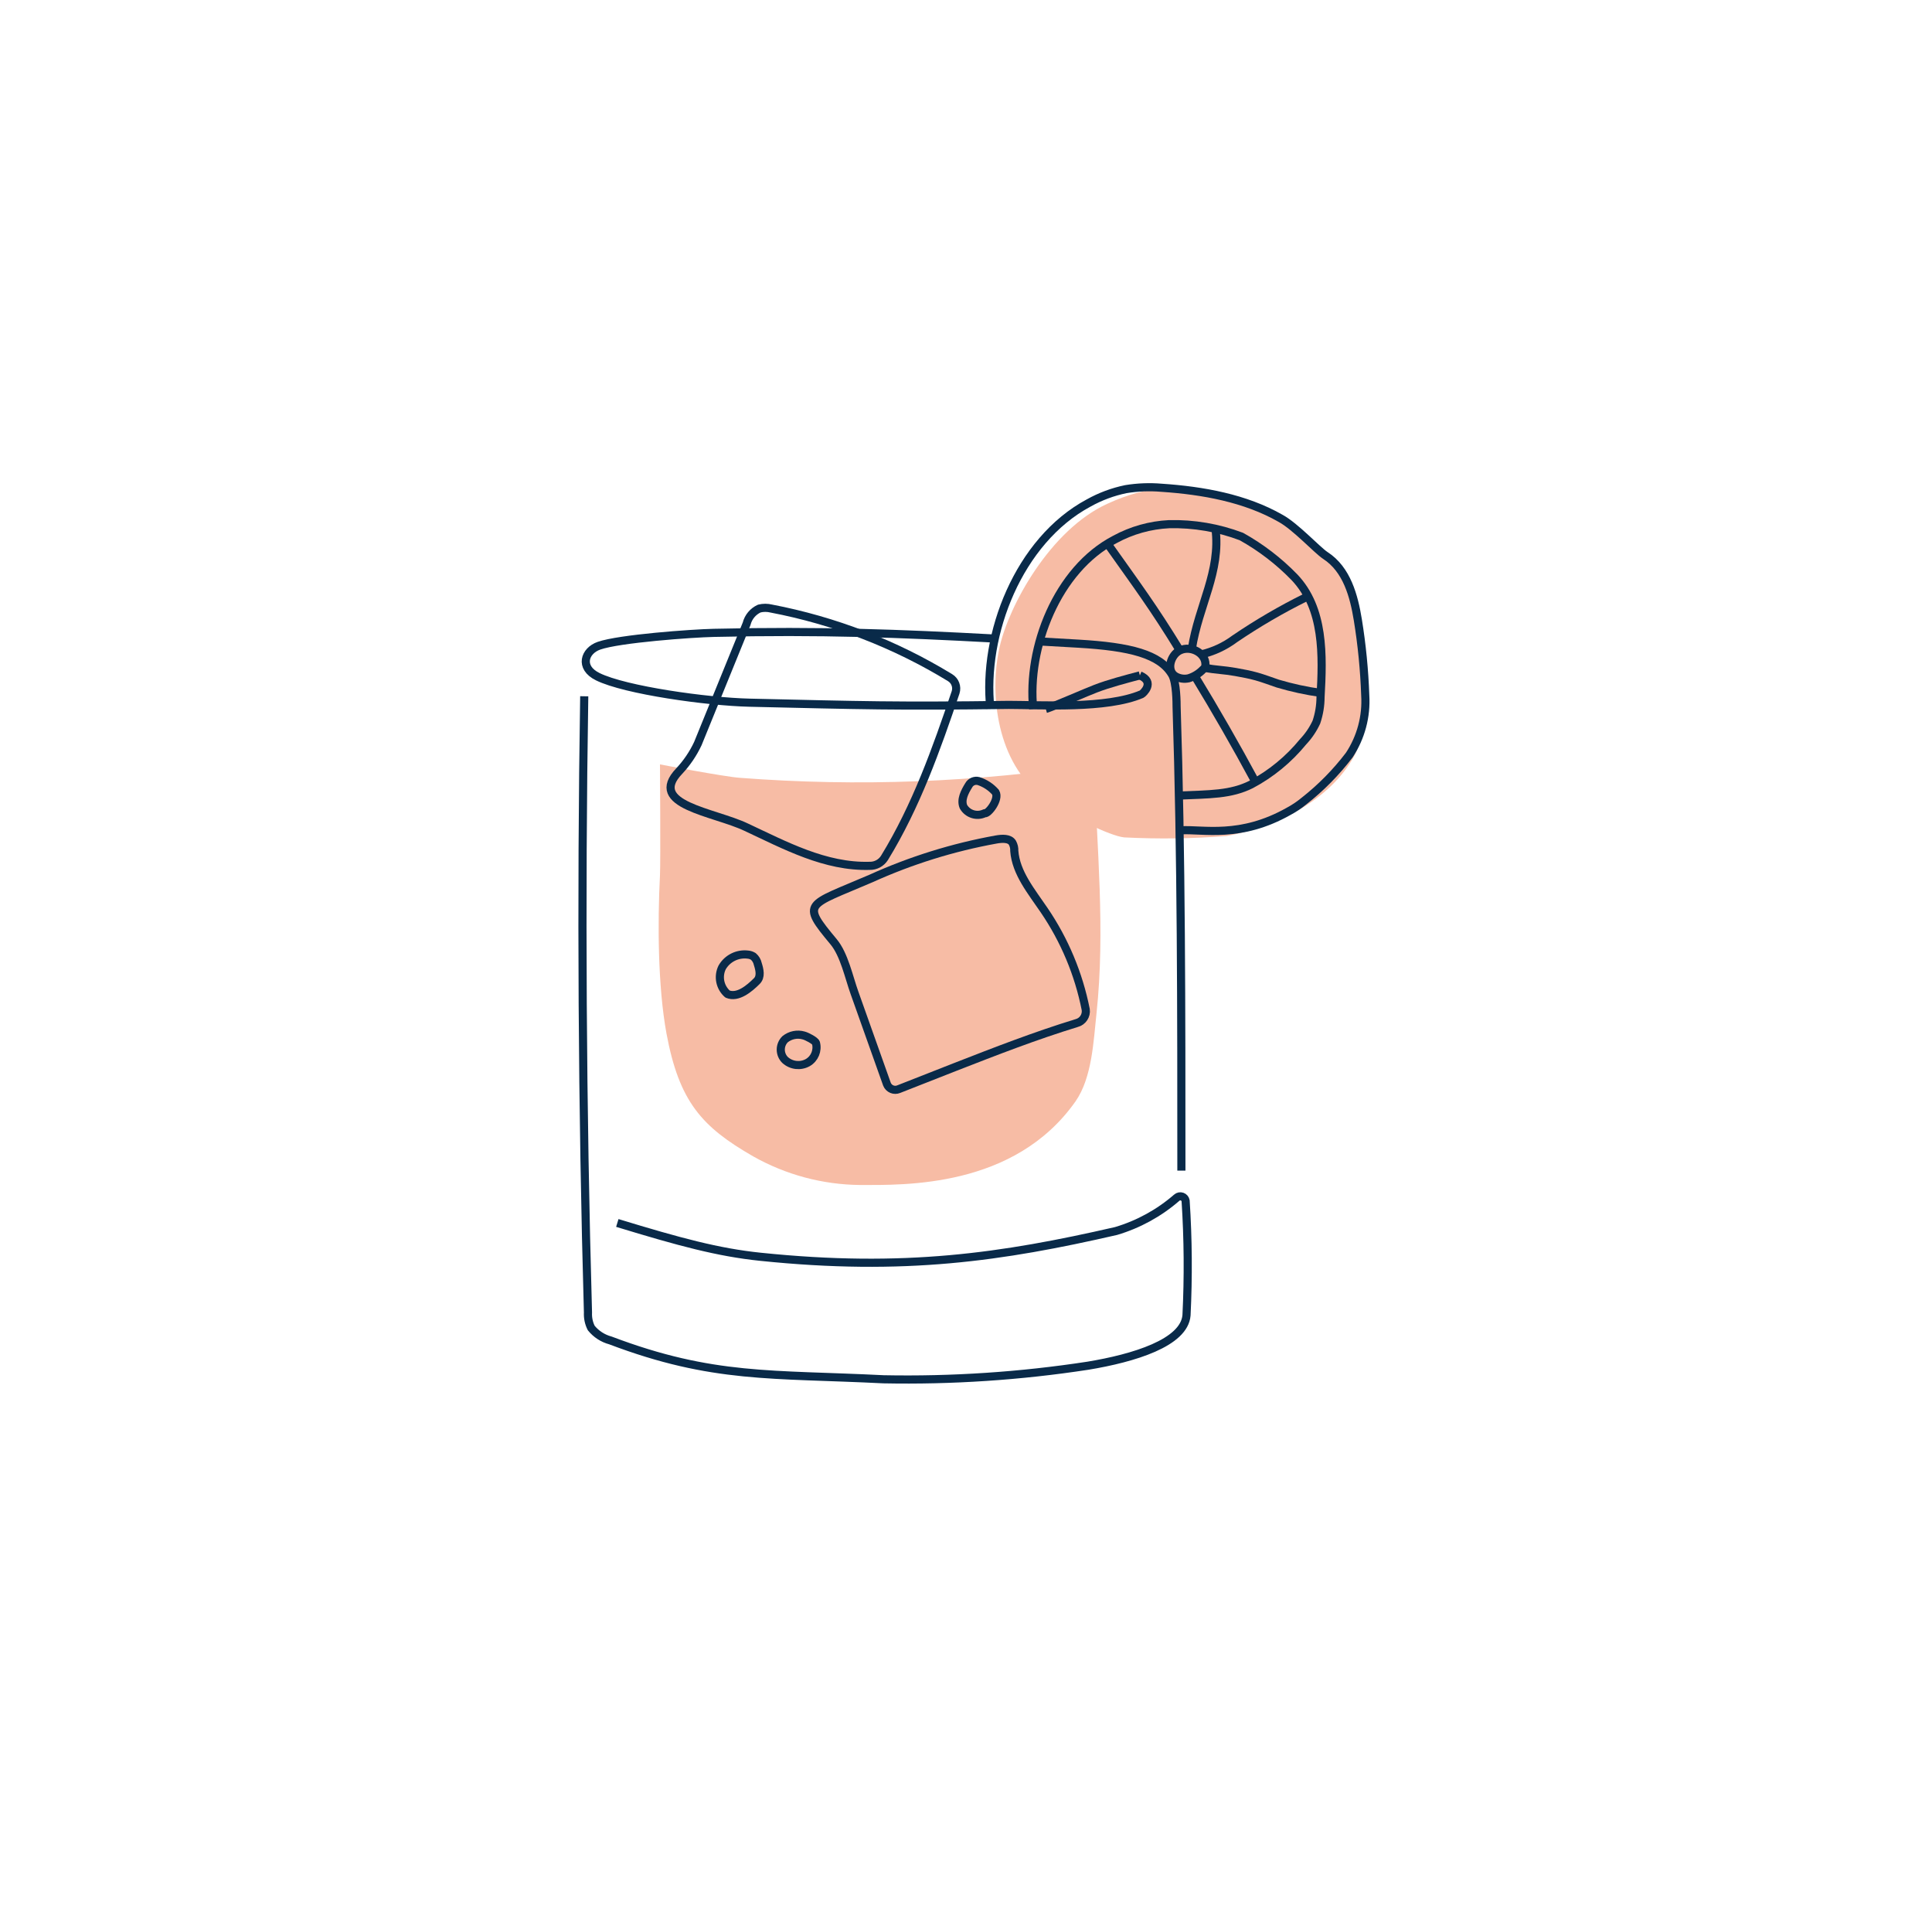
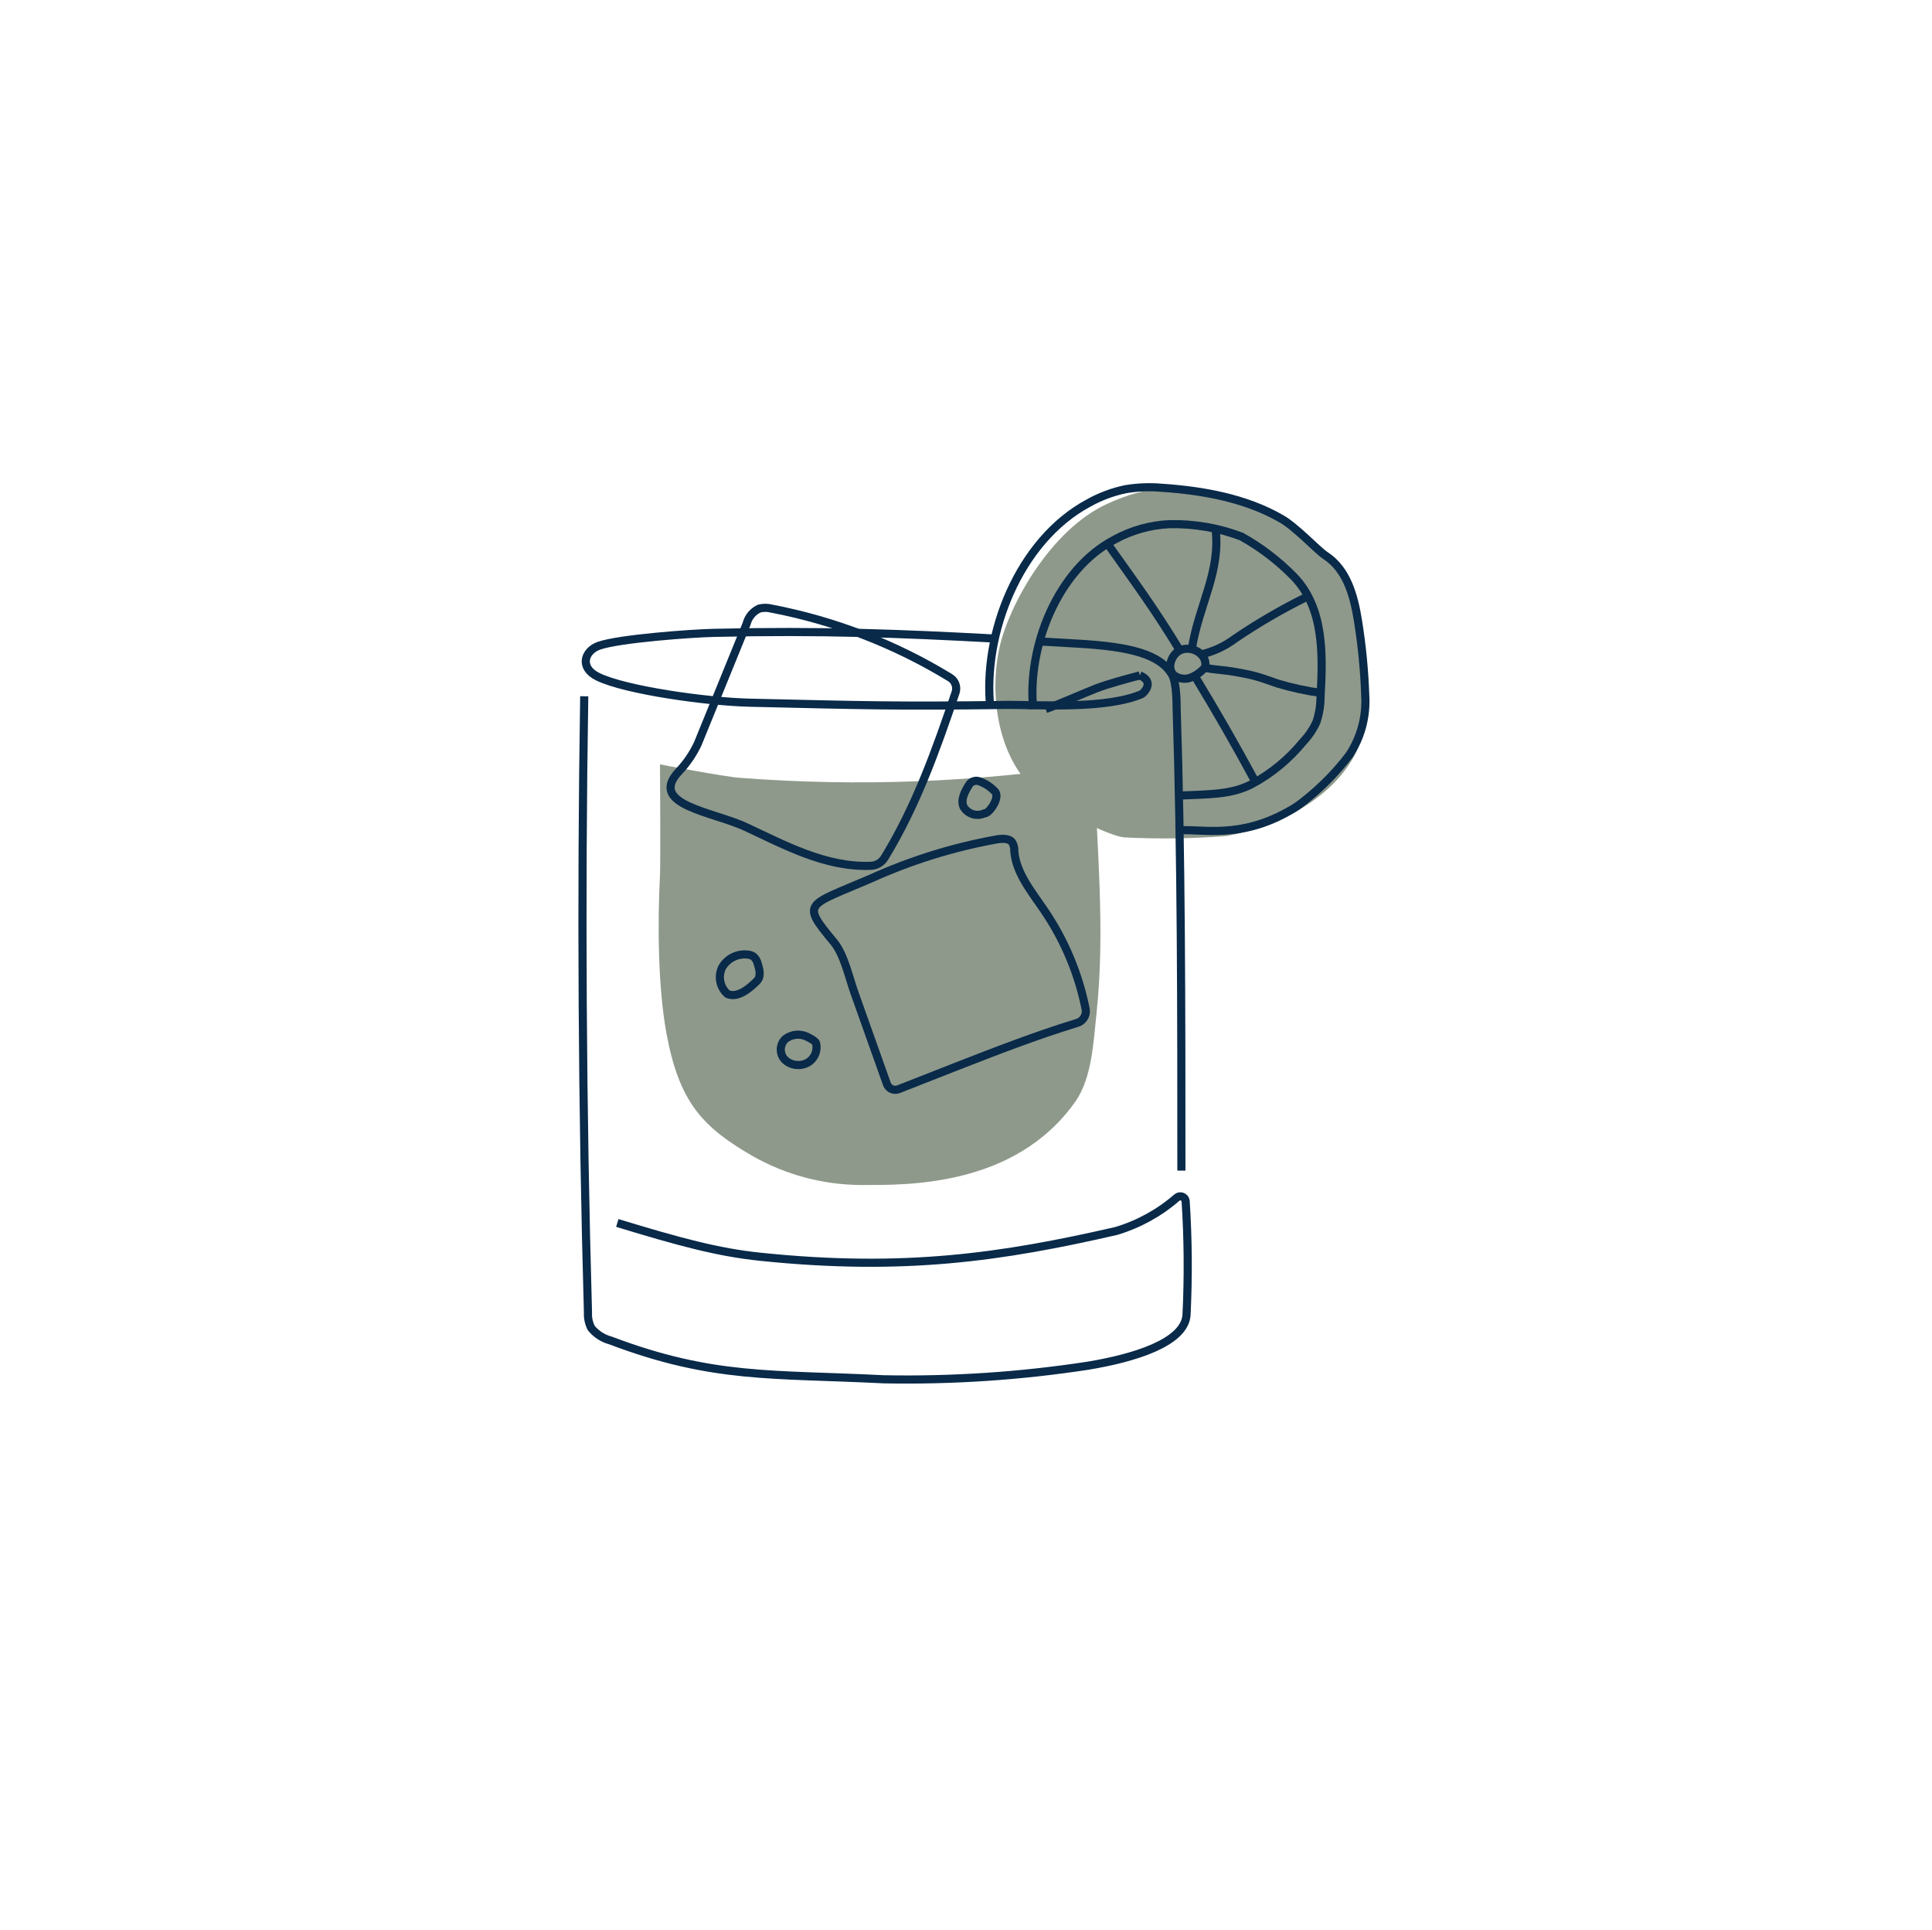
<svg xmlns="http://www.w3.org/2000/svg" viewBox="0 0 237.7 237.32">
  <defs>
-     <style>.cls-1{isolation:isolate;}.cls-2{opacity:0.73;}.cls-3{opacity:0.75;}.cls-4{opacity:0.04;mix-blend-mode:multiply;}.cls-5{opacity:0.8;}.cls-6{opacity:0.1;mix-blend-mode:hue;}.cls-7{opacity:0.85;}.cls-8{opacity:0.88;}.cls-9{opacity:0.95;}.cls-10{opacity:0.83;}.cls-11{opacity:0.93;}.cls-12{opacity:0.46;}.cls-13{fill:#f7bca5;}.cls-14{fill:none;stroke:#092a49;stroke-linejoin:round;}</style>
+     <style>.cls-1{isolation:isolate;}.cls-2{opacity:0.73;}.cls-3{opacity:0.75;}.cls-4{opacity:0.04;mix-blend-mode:multiply;}.cls-5{opacity:0.8;}.cls-6{opacity:0.1;mix-blend-mode:hue;}.cls-7{opacity:0.85;}.cls-8{opacity:0.88;}.cls-9{opacity:0.95;}.cls-10{opacity:0.83;}.cls-11{opacity:0.93;}.cls-12{opacity:0.46;}.cls-13{fill:#8e998b;}.cls-14{fill:none;stroke:#092a49;stroke-linejoin:round;}</style>
  </defs>
  <g class="cls-1">
    <g id="ICONS">
      <g id="PINK_BKGD" data-name="PINK BKGD">
        <path class="cls-13" d="M123,79.53c1.13-5,6.18-14.33,13.22-17.55,5.28-2.42,8-1.91,11.78-1.55a37,37,0,0,1,8,2.47c1.79,1.14,8,5,9.6,9.22a36.44,36.44,0,0,1,2.13,10.18c.21,3.43.52,7.64-1.09,10.65-3,5.52-9.65,8.79-15.73,9.89a97.68,97.68,0,0,1-12.61.17c-1.73-.19-6.64-2.52-10-5C122.72,93.92,121.64,85.47,123,79.53Z" />
        <path class="cls-13" d="M82,127.14c1.56,8.38,4.34,11.48,10.67,15.11a27.28,27.28,0,0,0,13.14,3.52c5.41,0,19,.39,26.51-10.28,2.05-2.93,2.22-7.46,2.59-10.86,1.08-10.1.05-20.47-.32-30.6A190.8,190.8,0,0,1,91,95.68c-2-.15-9.8-1.65-9.8-1.65s.08,11.85,0,13.59C80.9,113.51,80.93,121.3,82,127.14Z" />
      </g>
      <g id="LINES">
        <path class="cls-14" d="M71.88,85.65c-.4,24.79-.25,51,.46,75.81a3.77,3.77,0,0,0,.4,1.9,4.54,4.54,0,0,0,2.36,1.53c12.62,4.78,19.9,4.09,33.61,4.78A146.9,146.9,0,0,0,133.85,168c5.63-.93,11.86-2.81,12.13-6.21a123.08,123.08,0,0,0-.11-14.08.66.66,0,0,0-1.09-.38,20.06,20.06,0,0,1-7.47,4.1c-14,3.21-26.07,5-43.75,3.17-5.21-.54-9.94-1.82-17.61-4.16" />
        <path class="cls-14" d="M122.37,78.55c-11.65-.63-21.41-1-34.55-.7-2.73.06-11.64.71-14.12,1.58-1.77.61-2.48,2.67-.16,3.81,3.38,1.67,13.49,3.08,18.68,3.2,13.87.32,18,.46,31.9.27,4,0,12,.53,16.34-1.32.14-.06,1.73-1.47-.22-2.31" />
        <path class="cls-14" d="M145.35,144c0-19.46,0-39.07-.59-57.08,0-.35,0-3-.56-3.93-1.47-2.51-5.15-3.44-11.51-3.81l-4.88-.28" />
        <path class="cls-14" d="M122.56,103.27c.73-.13,1.65-.18,2,.4a1.88,1.88,0,0,1,.23,1c.2,2.71,2.12,5,3.67,7.29a33.11,33.11,0,0,1,5.12,12.22,1.5,1.5,0,0,1-1.11,1.67c-5.07,1.55-10,3.47-14.9,5.38l-7,2.75a1.1,1.1,0,0,1-1.44-.6l-4-11.25c-.68-1.88-1.26-4.71-2.57-6.28-4.07-4.88-3.28-4.39,4.59-7.78A65.64,65.64,0,0,1,122.56,103.27Z" />
        <path class="cls-14" d="M108.82,105.53c3.9-6.36,6.38-13.37,8.75-20.36a1.56,1.56,0,0,0-.68-1.81,65.93,65.93,0,0,0-22-8.5,3.05,3.05,0,0,0-1.47,0,2.81,2.81,0,0,0-1.56,1.87l-6,14.74a13,13,0,0,1-2.29,3.38c-4,4.18,4.24,5,8.25,6.91,4.75,2.22,9.71,4.91,15.17,4.75A2.1,2.1,0,0,0,108.82,105.53Z" />
        <path class="cls-14" d="M93.11,120.69c.55-.54.35-1.4.12-2.12a1.65,1.65,0,0,0-.55-.92,1.48,1.48,0,0,0-.65-.22A3.2,3.2,0,0,0,88.85,119a2.74,2.74,0,0,0,.66,3.28C90.77,122.81,92.2,121.6,93.11,120.69Z" />
        <path class="cls-14" d="M100.39,128.3a2.16,2.16,0,0,1-1,2.41,2.41,2.41,0,0,1-2.8-.32,1.8,1.8,0,0,1,0-2.55,2.53,2.53,0,0,1,2.3-.46C99.25,127.47,100.29,128,100.39,128.3Z" />
        <path class="cls-14" d="M122.48,97.45a4.72,4.72,0,0,0-2.09-1.37,1.07,1.07,0,0,0-1.21.53c-.5.81-1,1.77-.64,2.63a2,2,0,0,0,2.6.8C121.59,100.16,123,98.3,122.48,97.45Z" />
        <path class="cls-14" d="M121.85,87.16c-1-9.14,3.49-20.67,12.08-25.28a16,16,0,0,1,4.59-1.71A17.83,17.83,0,0,1,142.9,60c5.09.34,10.31,1.28,14.65,3.76,1.84,1,4.5,3.91,5.51,4.57,2.66,1.72,3.52,5,4,7.93a73.84,73.84,0,0,1,.91,9.27A12,12,0,0,1,166,92.89a31.12,31.12,0,0,1-5.58,5.66,11.27,11.27,0,0,1-1.85,1.24c-6,3.4-10.56,2.18-13.28,2.35" />
        <path class="cls-14" d="M127.12,87.21c-.77-7.52,2.93-17.17,10.06-20.86a15.52,15.52,0,0,1,6.66-1.87A23.52,23.52,0,0,1,152.73,66a28.22,28.22,0,0,1,6.52,5c3.68,3.86,3.51,9.62,3.22,14.76a9.74,9.74,0,0,1-.51,3.07,9,9,0,0,1-1.64,2.42,21,21,0,0,1-6.39,5.25c-2.53,1.26-5.05,1.2-9,1.37" />
        <path class="cls-14" d="M147,83.17q3.87,6.35,7.38,12.86" />
        <path class="cls-14" d="M136.26,66.88c3.66,5.17,5.63,7.78,8.92,13.16" />
        <path class="cls-14" d="M147.75,80.51a11.08,11.08,0,0,0,4.17-1.93,73.93,73.93,0,0,1,8.76-5.11" />
        <path class="cls-14" d="M149.54,65c.7,5.31-2.08,9.51-2.9,14.8" />
        <path class="cls-14" d="M162.5,85.24a36.09,36.09,0,0,1-5.29-1.15c-.86-.29-1.72-.62-2.6-.87s-1.74-.4-2.62-.56c-1.41-.25-2.36-.25-3.77-.5" />
        <path class="cls-14" d="M145.18,80c1.34-.63,3.15.33,3.13,1.73a.75.75,0,0,1-.09.39.91.91,0,0,1-.21.23,4.09,4.09,0,0,1-1.77,1.09,2.25,2.25,0,0,1-1.57-.22c-1.25-.7-.65-2.68.51-3.22" />
        <path class="cls-14" d="M140.24,83.08c-1.71.46-3.81,1-5.46,1.64-.75.27-5.34,2.27-6.11,2.49" />
      </g>
    </g>
  </g>
</svg>
